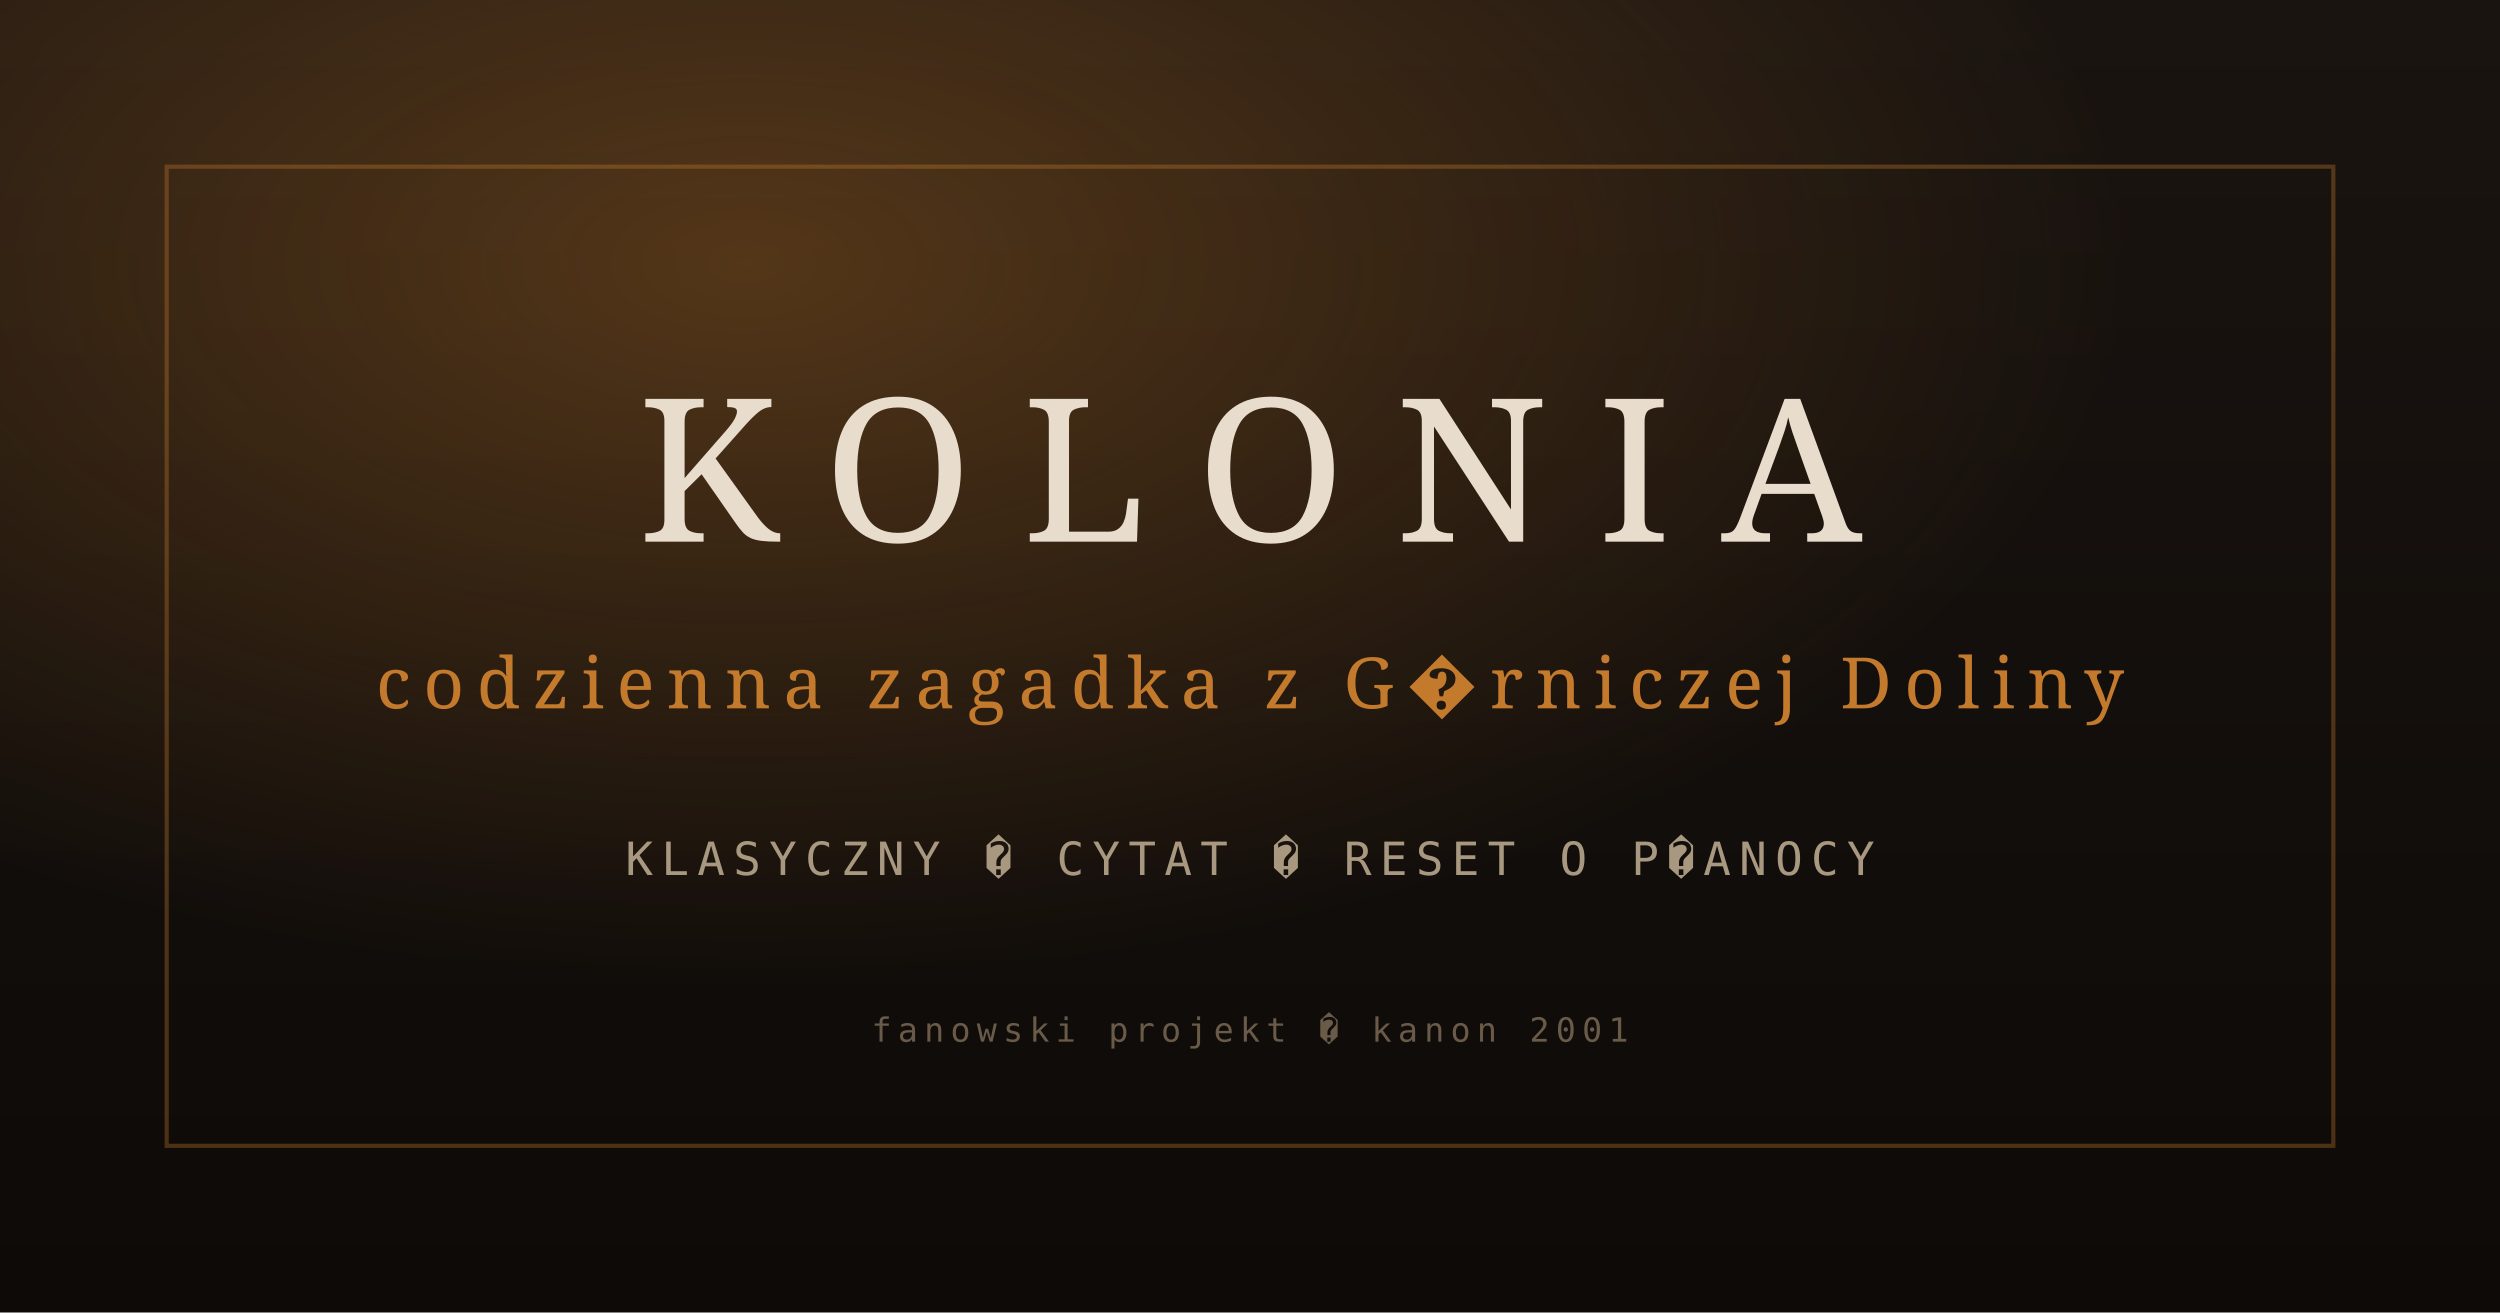
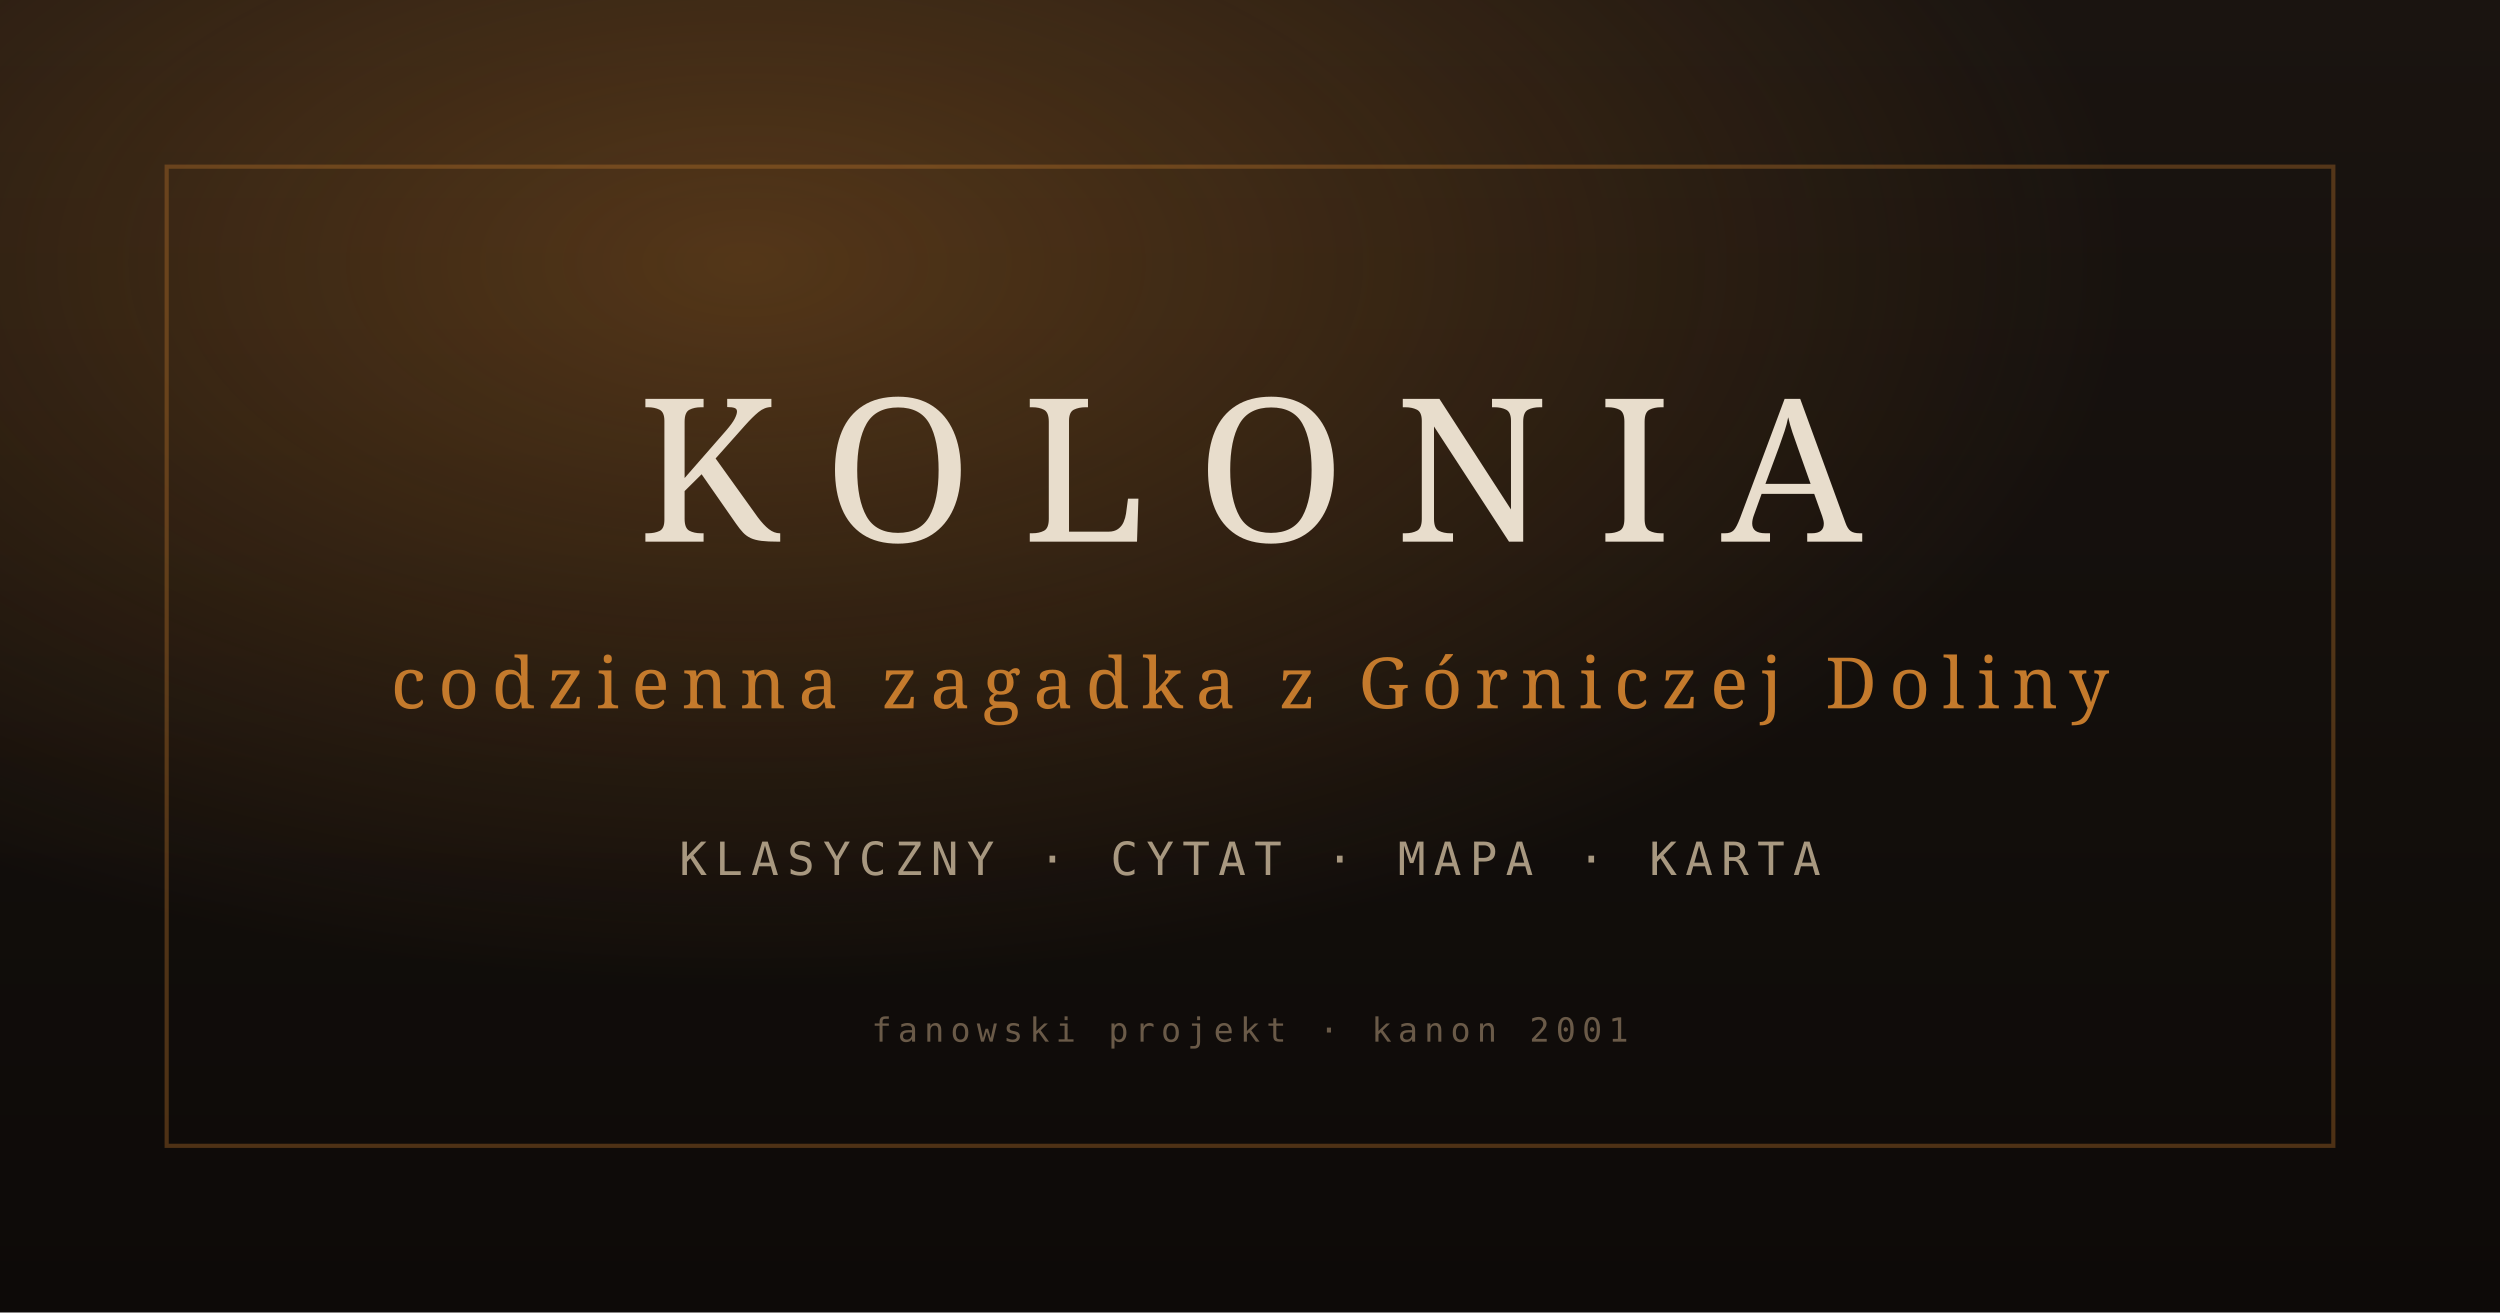
<svg xmlns="http://www.w3.org/2000/svg" width="1200" height="630" viewBox="0 0 1200 630">
  <defs>
    <linearGradient id="bg" x1="0" y1="0" x2="0" y2="1">
      <stop offset="0%" stop-color="#1a1410" />
      <stop offset="100%" stop-color="#0d0a08" />
    </linearGradient>
    <radialGradient id="glow" cx="30%" cy="20%" r="55%">
      <stop offset="0%" stop-color="#c47a2c" stop-opacity="0.35" />
      <stop offset="100%" stop-color="#c47a2c" stop-opacity="0" />
    </radialGradient>
  </defs>
  <rect width="1200" height="630" fill="url(#bg)" />
  <rect width="1200" height="630" fill="url(#glow)" />
  <rect x="80" y="80" width="1040" height="470" fill="none" stroke="#c47a2c" stroke-opacity="0.35" stroke-width="2" />
  <text x="600" y="260" text-anchor="middle" fill="#e8ddcc" font-family="Georgia, serif" font-size="96" letter-spacing="24">KOLONIA</text>
-   <text x="600" y="340" text-anchor="middle" fill="#c47a2c" font-family="Georgia, serif" font-size="34" letter-spacing="6">codzienna zagadka z G�rniczej Doliny</text>
-   <text x="600" y="420" text-anchor="middle" fill="#a89880" font-family="monospace" font-size="22" letter-spacing="4">KLASYCZNY � CYTAT � RESET O P�ANOCY</text>
-   <text x="600" y="500" text-anchor="middle" fill="#6a5a48" font-family="monospace" font-size="16" letter-spacing="3">fanowski projekt � kanon 2001</text>
+   <text x="600" y="340" text-anchor="middle" fill="#c47a2c" font-family="Georgia, serif" font-size="34" letter-spacing="6">codzienna zagadka z Górniczej Doliny</text>
+   <text x="600" y="420" text-anchor="middle" fill="#a89880" font-family="monospace" font-size="22" letter-spacing="4">KLASYCZNY · CYTAT · MAPA · KARTA</text>
+   <text x="600" y="500" text-anchor="middle" fill="#6a5a48" font-family="monospace" font-size="16" letter-spacing="3">fanowski projekt · kanon 2001</text>
</svg>
